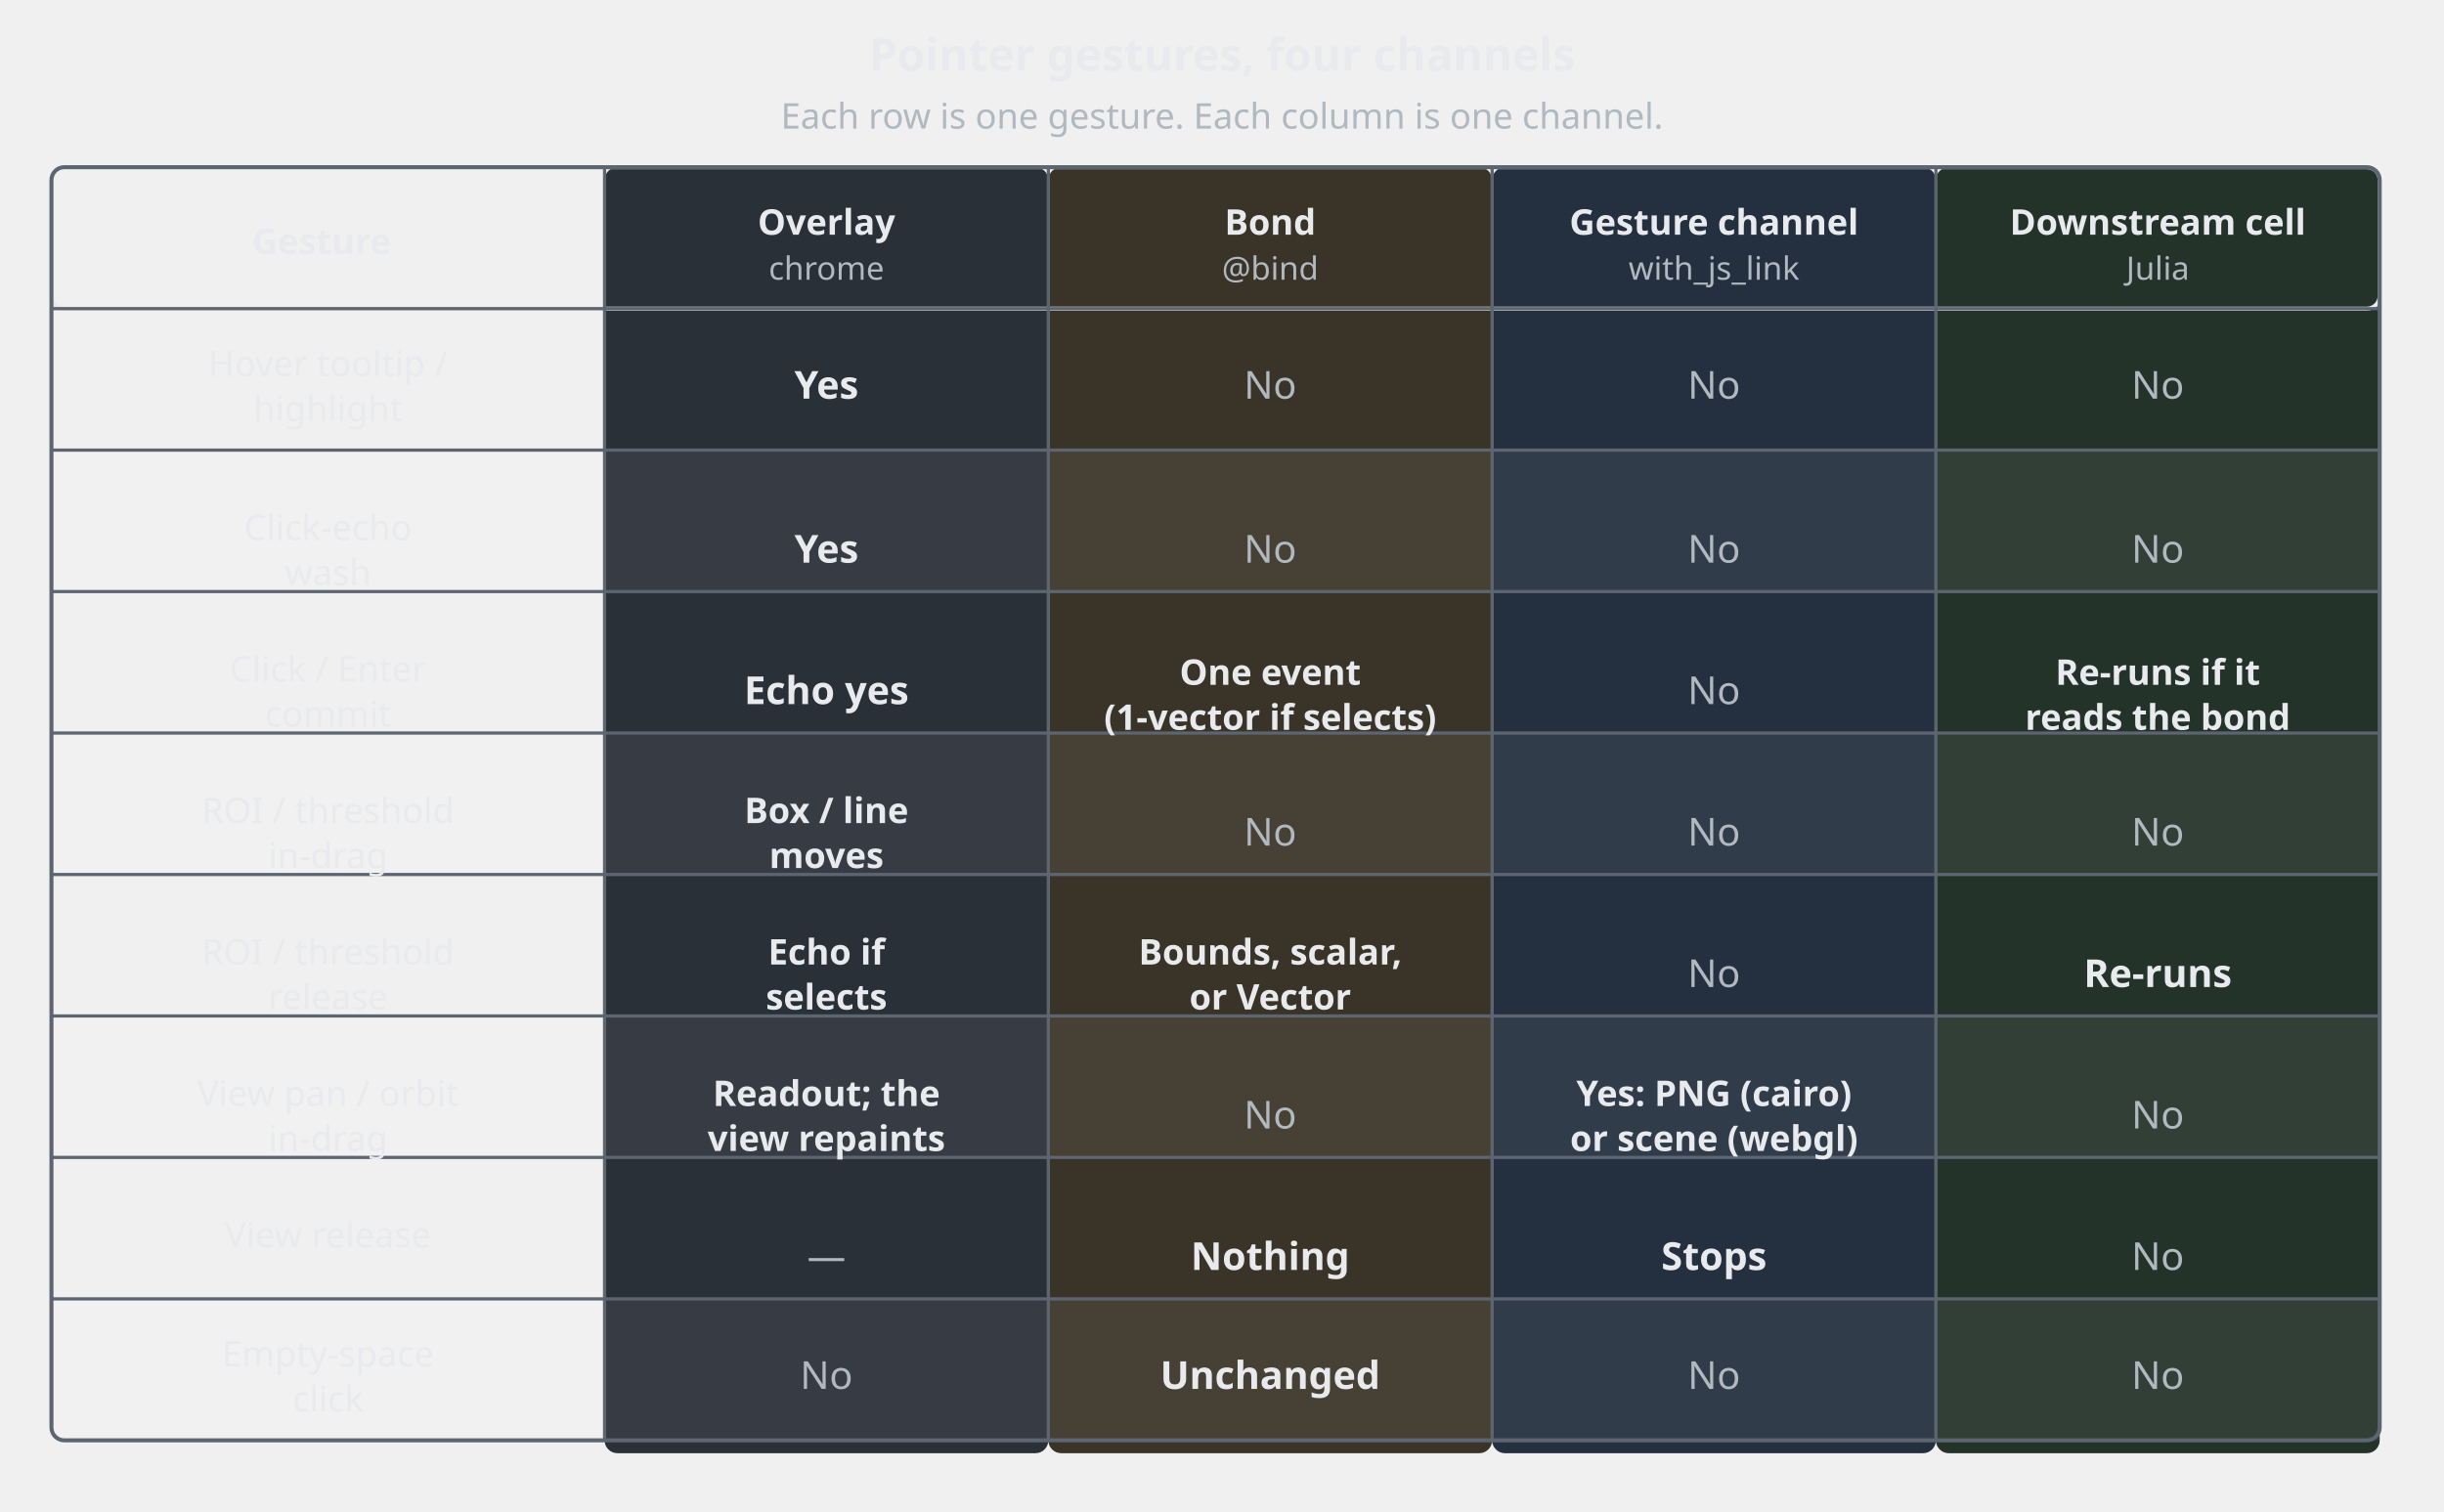
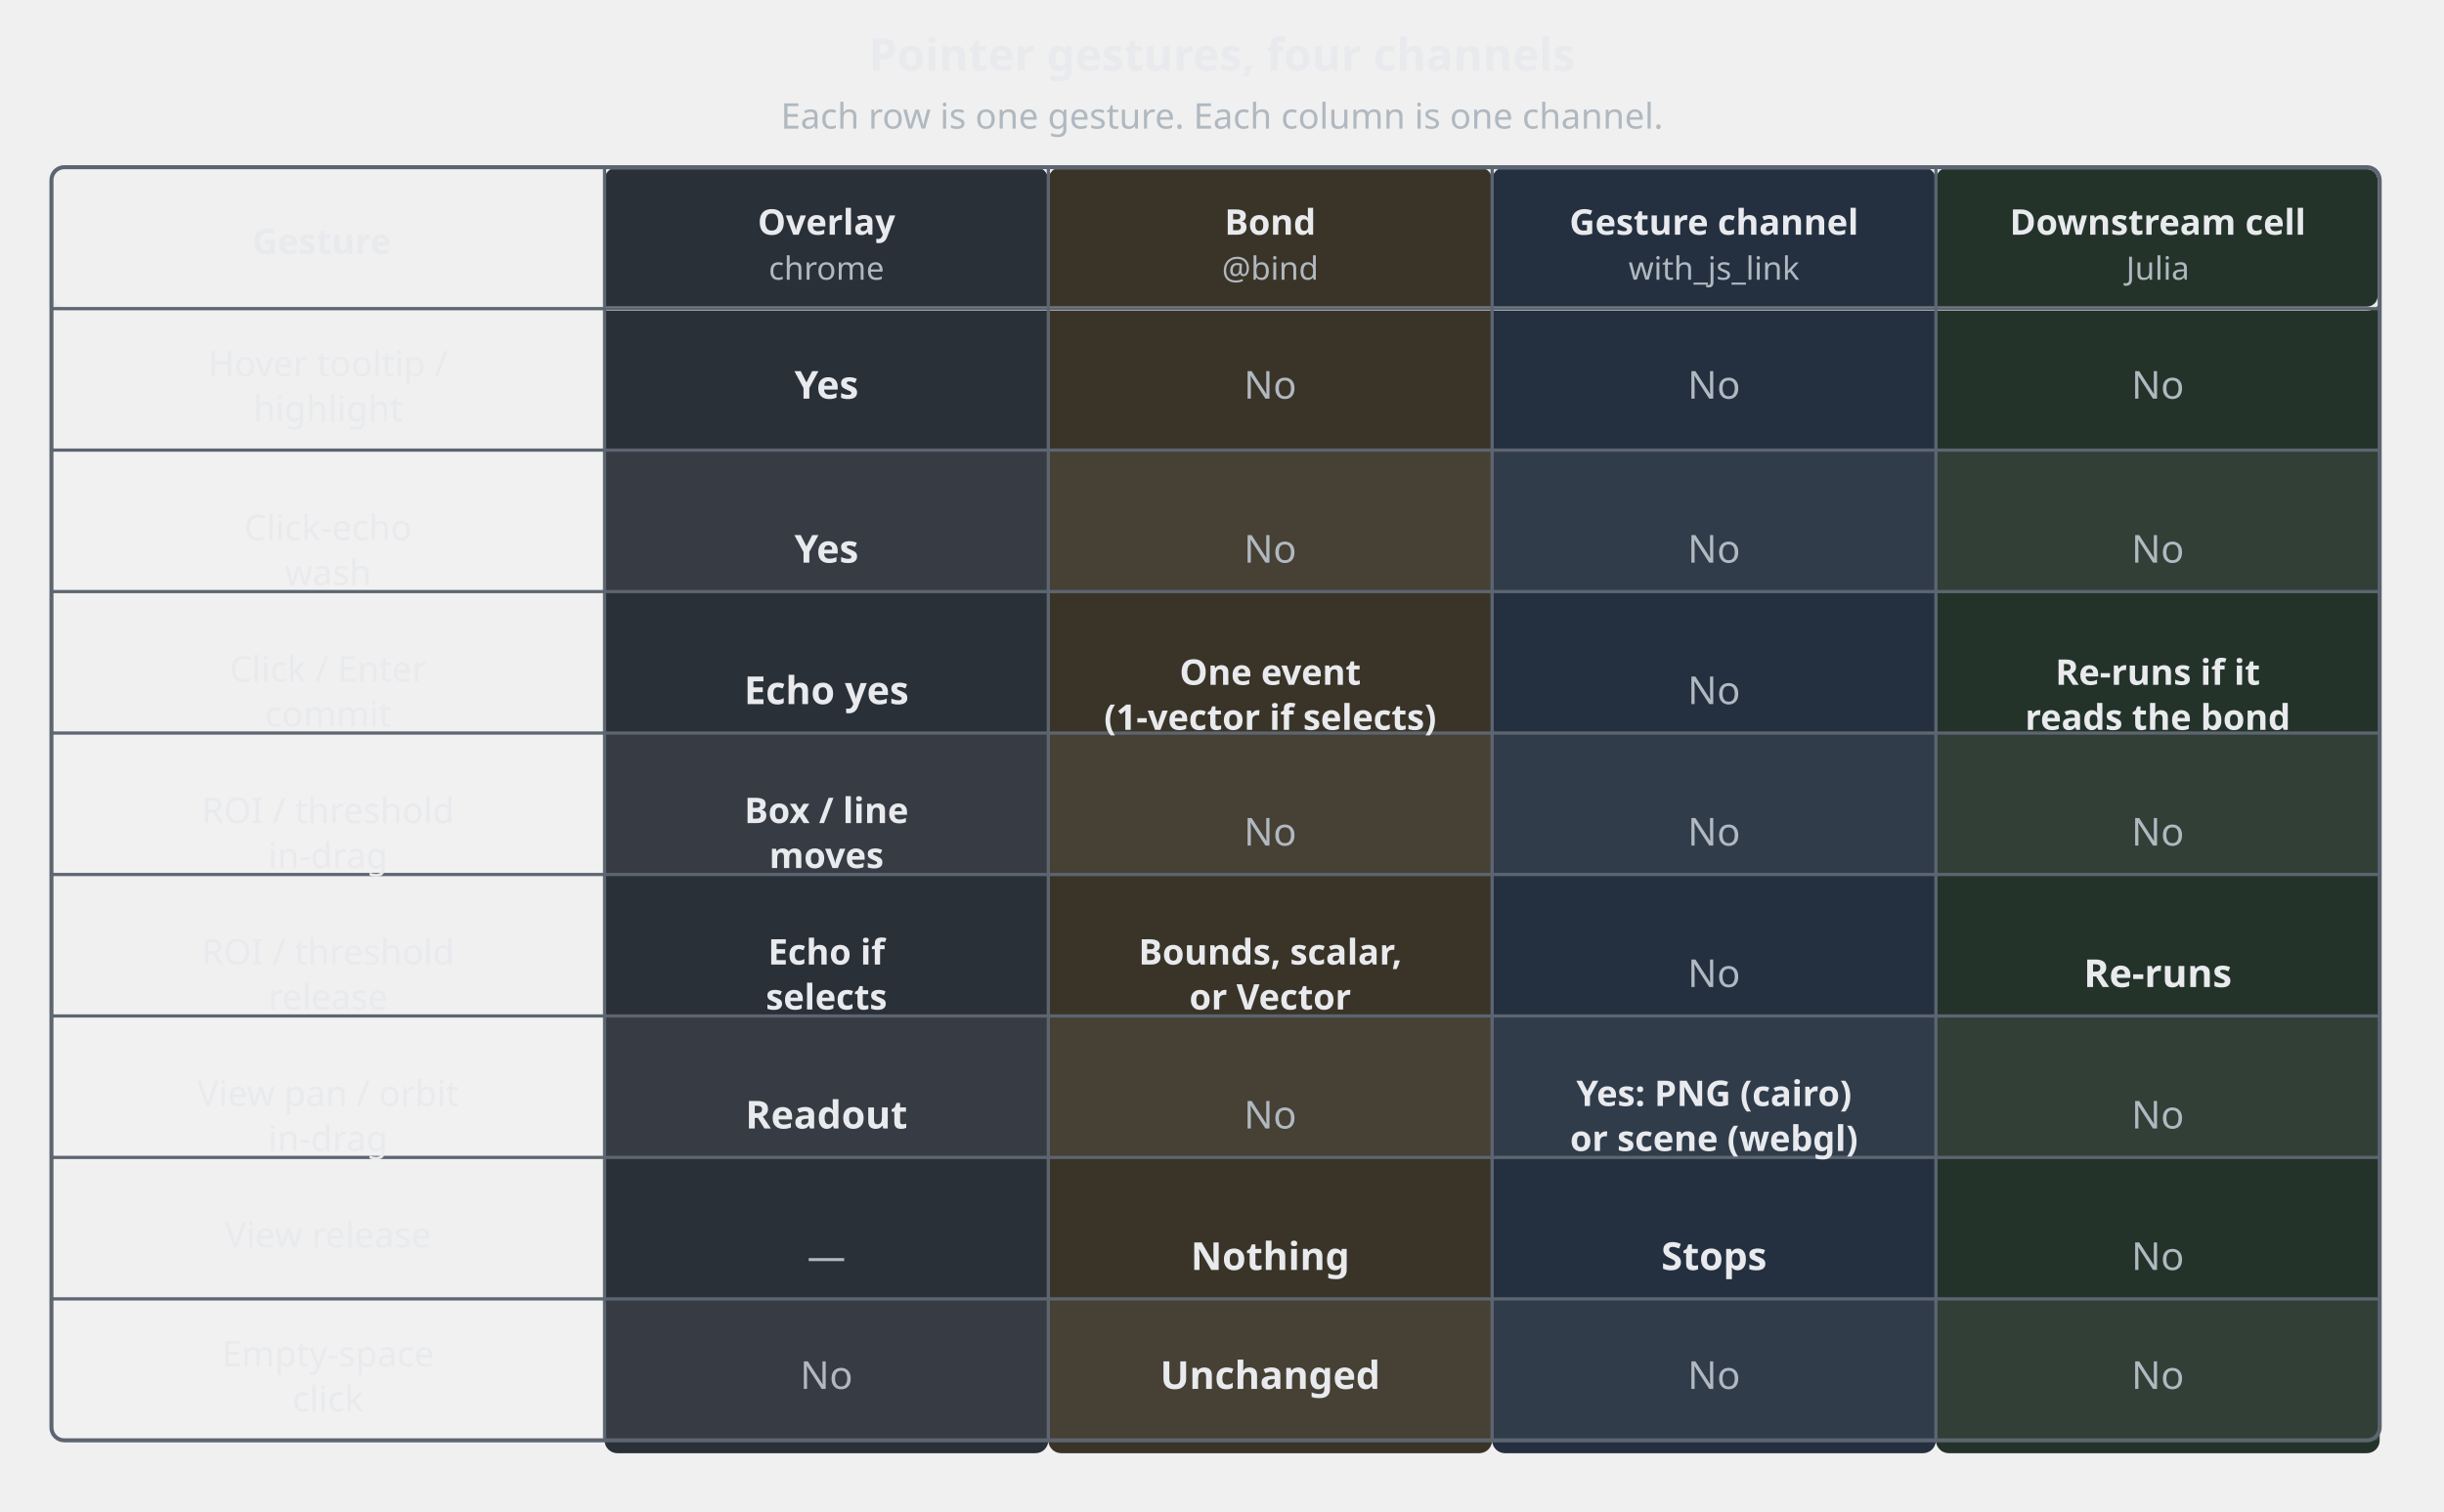
<svg xmlns="http://www.w3.org/2000/svg" viewBox="0 0 760 470" width="760" height="470" role="img">
  <style>
    .ink { fill: #e8eaed; }
    .muted { fill: #b0b8c0; }
    .grid { fill: none; stroke: #5c6570; }
    .lane0 { fill: #2a3038; }
    .lane1 { fill: #3a3428; }
    .lane2 { fill: #243040; }
    .lane3 { fill: #24332a; }
    .head { fill: #3a414a; stroke: #e8eaed; }
    .rowalt { fill: #fff; opacity: 0.06; }
    .yes { fill: #e8eaed; font-weight: 600; }
  </style>
  <text class="ink" x="380" y="22" text-anchor="middle" font-size="14" font-family="ui-sans-serif, system-ui, sans-serif" font-weight="600">Pointer gestures, four channels</text>
  <text class="muted" x="380" y="40" text-anchor="middle" font-size="11" font-family="ui-sans-serif, system-ui, sans-serif">Each row is one gesture. Each column is one channel.</text>
  <rect class="lane0" x="188" y="52" width="138" height="400" rx="4" />
  <rect class="lane1" x="326" y="52" width="138" height="400" rx="4" />
  <rect class="lane2" x="464" y="52" width="138" height="400" rx="4" />
  <rect class="lane3" x="602" y="52" width="138" height="400" rx="4" />
  <rect class="head" x="16" y="52" width="724" height="44" rx="4" fill-opacity="0" stroke-width="1.25" />
  <text class="ink" x="100" y="79" text-anchor="middle" font-size="11" font-family="ui-sans-serif, system-ui, sans-serif" font-weight="600">Gesture</text>
  <text class="ink" x="257" y="73" text-anchor="middle" font-size="11" font-family="ui-sans-serif, system-ui, sans-serif" font-weight="600">Overlay</text>
  <text class="muted" x="257" y="87" text-anchor="middle" font-size="10" font-family="ui-sans-serif, system-ui, sans-serif">chrome</text>
  <text class="ink" x="395" y="73" text-anchor="middle" font-size="11" font-family="ui-sans-serif, system-ui, sans-serif" font-weight="600">Bond</text>
  <text class="muted" x="395" y="87" text-anchor="middle" font-size="10" font-family="ui-sans-serif, system-ui, sans-serif">@bind</text>
  <text class="ink" x="533" y="73" text-anchor="middle" font-size="11" font-family="ui-sans-serif, system-ui, sans-serif" font-weight="600">Gesture channel</text>
  <text class="muted" x="533" y="87" text-anchor="middle" font-size="10" font-family="ui-sans-serif, system-ui, sans-serif">with_js_link</text>
  <text class="ink" x="671" y="73" text-anchor="middle" font-size="11" font-family="ui-sans-serif, system-ui, sans-serif" font-weight="600">Downstream cell</text>
  <text class="muted" x="671" y="87" text-anchor="middle" font-size="10" font-family="ui-sans-serif, system-ui, sans-serif">Julia</text>
  <rect class="rowalt" x="16" y="140" width="724" height="44" />
  <rect class="rowalt" x="16" y="228" width="724" height="44" />
  <rect class="rowalt" x="16" y="316" width="724" height="44" />
  <rect class="rowalt" x="16" y="404" width="724" height="44" />
  <g class="grid" stroke-width="1">
    <line x1="16" y1="96" x2="740" y2="96" />
    <line x1="16" y1="140" x2="740" y2="140" />
    <line x1="16" y1="184" x2="740" y2="184" />
    <line x1="16" y1="228" x2="740" y2="228" />
    <line x1="16" y1="272" x2="740" y2="272" />
    <line x1="16" y1="316" x2="740" y2="316" />
    <line x1="16" y1="360" x2="740" y2="360" />
    <line x1="16" y1="404" x2="740" y2="404" />
    <line x1="188" y1="52" x2="188" y2="448" />
    <line x1="326" y1="52" x2="326" y2="448" />
    <line x1="464" y1="52" x2="464" y2="448" />
    <line x1="602" y1="52" x2="602" y2="448" />
  </g>
  <rect class="grid" x="16" y="52" width="724" height="396" rx="4" stroke-width="1.25" />
  <text class="ink" x="102" y="117" text-anchor="middle" font-size="11" font-family="ui-sans-serif, system-ui, sans-serif">Hover tooltip /</text>
  <text class="ink" x="102" y="131" text-anchor="middle" font-size="11" font-family="ui-sans-serif, system-ui, sans-serif">highlight</text>
  <text class="yes" x="257" y="124" text-anchor="middle" font-size="12" font-family="ui-sans-serif, system-ui, sans-serif">Yes</text>
  <text class="muted" x="395" y="124" text-anchor="middle" font-size="12" font-family="ui-sans-serif, system-ui, sans-serif">No</text>
  <text class="muted" x="533" y="124" text-anchor="middle" font-size="12" font-family="ui-sans-serif, system-ui, sans-serif">No</text>
  <text class="muted" x="671" y="124" text-anchor="middle" font-size="12" font-family="ui-sans-serif, system-ui, sans-serif">No</text>
  <text class="ink" x="102" y="168" text-anchor="middle" font-size="11" font-family="ui-sans-serif, system-ui, sans-serif">Click-echo</text>
  <text class="ink" x="102" y="182" text-anchor="middle" font-size="11" font-family="ui-sans-serif, system-ui, sans-serif">wash</text>
  <text class="yes" x="257" y="175" text-anchor="middle" font-size="12" font-family="ui-sans-serif, system-ui, sans-serif">Yes</text>
  <text class="muted" x="395" y="175" text-anchor="middle" font-size="12" font-family="ui-sans-serif, system-ui, sans-serif">No</text>
  <text class="muted" x="533" y="175" text-anchor="middle" font-size="12" font-family="ui-sans-serif, system-ui, sans-serif">No</text>
  <text class="muted" x="671" y="175" text-anchor="middle" font-size="12" font-family="ui-sans-serif, system-ui, sans-serif">No</text>
  <text class="ink" x="102" y="212" text-anchor="middle" font-size="11" font-family="ui-sans-serif, system-ui, sans-serif">Click / Enter</text>
  <text class="ink" x="102" y="226" text-anchor="middle" font-size="11" font-family="ui-sans-serif, system-ui, sans-serif">commit</text>
  <text class="yes" x="257" y="219" text-anchor="middle" font-size="12" font-family="ui-sans-serif, system-ui, sans-serif">Echo yes</text>
  <text class="yes" x="395" y="213" text-anchor="middle" font-size="11" font-family="ui-sans-serif, system-ui, sans-serif">One event</text>
  <text class="yes" x="395" y="227" text-anchor="middle" font-size="11" font-family="ui-sans-serif, system-ui, sans-serif">(1-vector if selects)</text>
  <text class="muted" x="533" y="219" text-anchor="middle" font-size="12" font-family="ui-sans-serif, system-ui, sans-serif">No</text>
  <text class="yes" x="671" y="213" text-anchor="middle" font-size="11" font-family="ui-sans-serif, system-ui, sans-serif">Re-runs if it</text>
  <text class="yes" x="671" y="227" text-anchor="middle" font-size="11" font-family="ui-sans-serif, system-ui, sans-serif">reads the bond</text>
  <text class="ink" x="102" y="256" text-anchor="middle" font-size="11" font-family="ui-sans-serif, system-ui, sans-serif">ROI / threshold</text>
  <text class="ink" x="102" y="270" text-anchor="middle" font-size="11" font-family="ui-sans-serif, system-ui, sans-serif">in-drag</text>
  <text class="yes" x="257" y="256" text-anchor="middle" font-size="11" font-family="ui-sans-serif, system-ui, sans-serif">Box / line</text>
  <text class="yes" x="257" y="270" text-anchor="middle" font-size="11" font-family="ui-sans-serif, system-ui, sans-serif">moves</text>
  <text class="muted" x="395" y="263" text-anchor="middle" font-size="12" font-family="ui-sans-serif, system-ui, sans-serif">No</text>
  <text class="muted" x="533" y="263" text-anchor="middle" font-size="12" font-family="ui-sans-serif, system-ui, sans-serif">No</text>
  <text class="muted" x="671" y="263" text-anchor="middle" font-size="12" font-family="ui-sans-serif, system-ui, sans-serif">No</text>
  <text class="ink" x="102" y="300" text-anchor="middle" font-size="11" font-family="ui-sans-serif, system-ui, sans-serif">ROI / threshold</text>
  <text class="ink" x="102" y="314" text-anchor="middle" font-size="11" font-family="ui-sans-serif, system-ui, sans-serif">release</text>
  <text class="yes" x="257" y="300" text-anchor="middle" font-size="11" font-family="ui-sans-serif, system-ui, sans-serif">Echo if</text>
  <text class="yes" x="257" y="314" text-anchor="middle" font-size="11" font-family="ui-sans-serif, system-ui, sans-serif">selects</text>
  <text class="yes" x="395" y="300" text-anchor="middle" font-size="11" font-family="ui-sans-serif, system-ui, sans-serif">Bounds, scalar,</text>
  <text class="yes" x="395" y="314" text-anchor="middle" font-size="11" font-family="ui-sans-serif, system-ui, sans-serif">or Vector</text>
  <text class="muted" x="533" y="307" text-anchor="middle" font-size="12" font-family="ui-sans-serif, system-ui, sans-serif">No</text>
  <text class="yes" x="671" y="307" text-anchor="middle" font-size="12" font-family="ui-sans-serif, system-ui, sans-serif">Re-runs</text>
  <text class="ink" x="102" y="344" text-anchor="middle" font-size="11" font-family="ui-sans-serif, system-ui, sans-serif">View pan / orbit</text>
  <text class="ink" x="102" y="358" text-anchor="middle" font-size="11" font-family="ui-sans-serif, system-ui, sans-serif">in-drag</text>
-   <text class="yes" x="257" y="344" text-anchor="middle" font-size="11" font-family="ui-sans-serif, system-ui, sans-serif">Readout; the</text>
-   <text class="yes" x="257" y="358" text-anchor="middle" font-size="11" font-family="ui-sans-serif, system-ui, sans-serif">view repaints</text>
+   <text class="yes" x="257" y="351" text-anchor="middle" font-size="12" font-family="ui-sans-serif, system-ui, sans-serif">Readout</text>
  <text class="muted" x="395" y="351" text-anchor="middle" font-size="12" font-family="ui-sans-serif, system-ui, sans-serif">No</text>
  <text class="yes" x="533" y="344" text-anchor="middle" font-size="11" font-family="ui-sans-serif, system-ui, sans-serif">Yes: PNG (cairo)</text>
  <text class="yes" x="533" y="358" text-anchor="middle" font-size="11" font-family="ui-sans-serif, system-ui, sans-serif">or scene (webgl)</text>
  <text class="muted" x="671" y="351" text-anchor="middle" font-size="12" font-family="ui-sans-serif, system-ui, sans-serif">No</text>
  <text class="ink" x="102" y="388" text-anchor="middle" font-size="11" font-family="ui-sans-serif, system-ui, sans-serif">View release</text>
  <text class="muted" x="257" y="395" text-anchor="middle" font-size="12" font-family="ui-sans-serif, system-ui, sans-serif">—</text>
  <text class="yes" x="395" y="395" text-anchor="middle" font-size="12" font-family="ui-sans-serif, system-ui, sans-serif">Nothing</text>
  <text class="yes" x="533" y="395" text-anchor="middle" font-size="12" font-family="ui-sans-serif, system-ui, sans-serif">Stops</text>
  <text class="muted" x="671" y="395" text-anchor="middle" font-size="12" font-family="ui-sans-serif, system-ui, sans-serif">No</text>
  <text class="ink" x="102" y="425" text-anchor="middle" font-size="11" font-family="ui-sans-serif, system-ui, sans-serif">Empty-space</text>
  <text class="ink" x="102" y="439" text-anchor="middle" font-size="11" font-family="ui-sans-serif, system-ui, sans-serif">click</text>
  <text class="muted" x="257" y="432" text-anchor="middle" font-size="12" font-family="ui-sans-serif, system-ui, sans-serif">No</text>
  <text class="yes" x="395" y="432" text-anchor="middle" font-size="12" font-family="ui-sans-serif, system-ui, sans-serif">Unchanged</text>
  <text class="muted" x="533" y="432" text-anchor="middle" font-size="12" font-family="ui-sans-serif, system-ui, sans-serif">No</text>
  <text class="muted" x="671" y="432" text-anchor="middle" font-size="12" font-family="ui-sans-serif, system-ui, sans-serif">No</text>
</svg>
